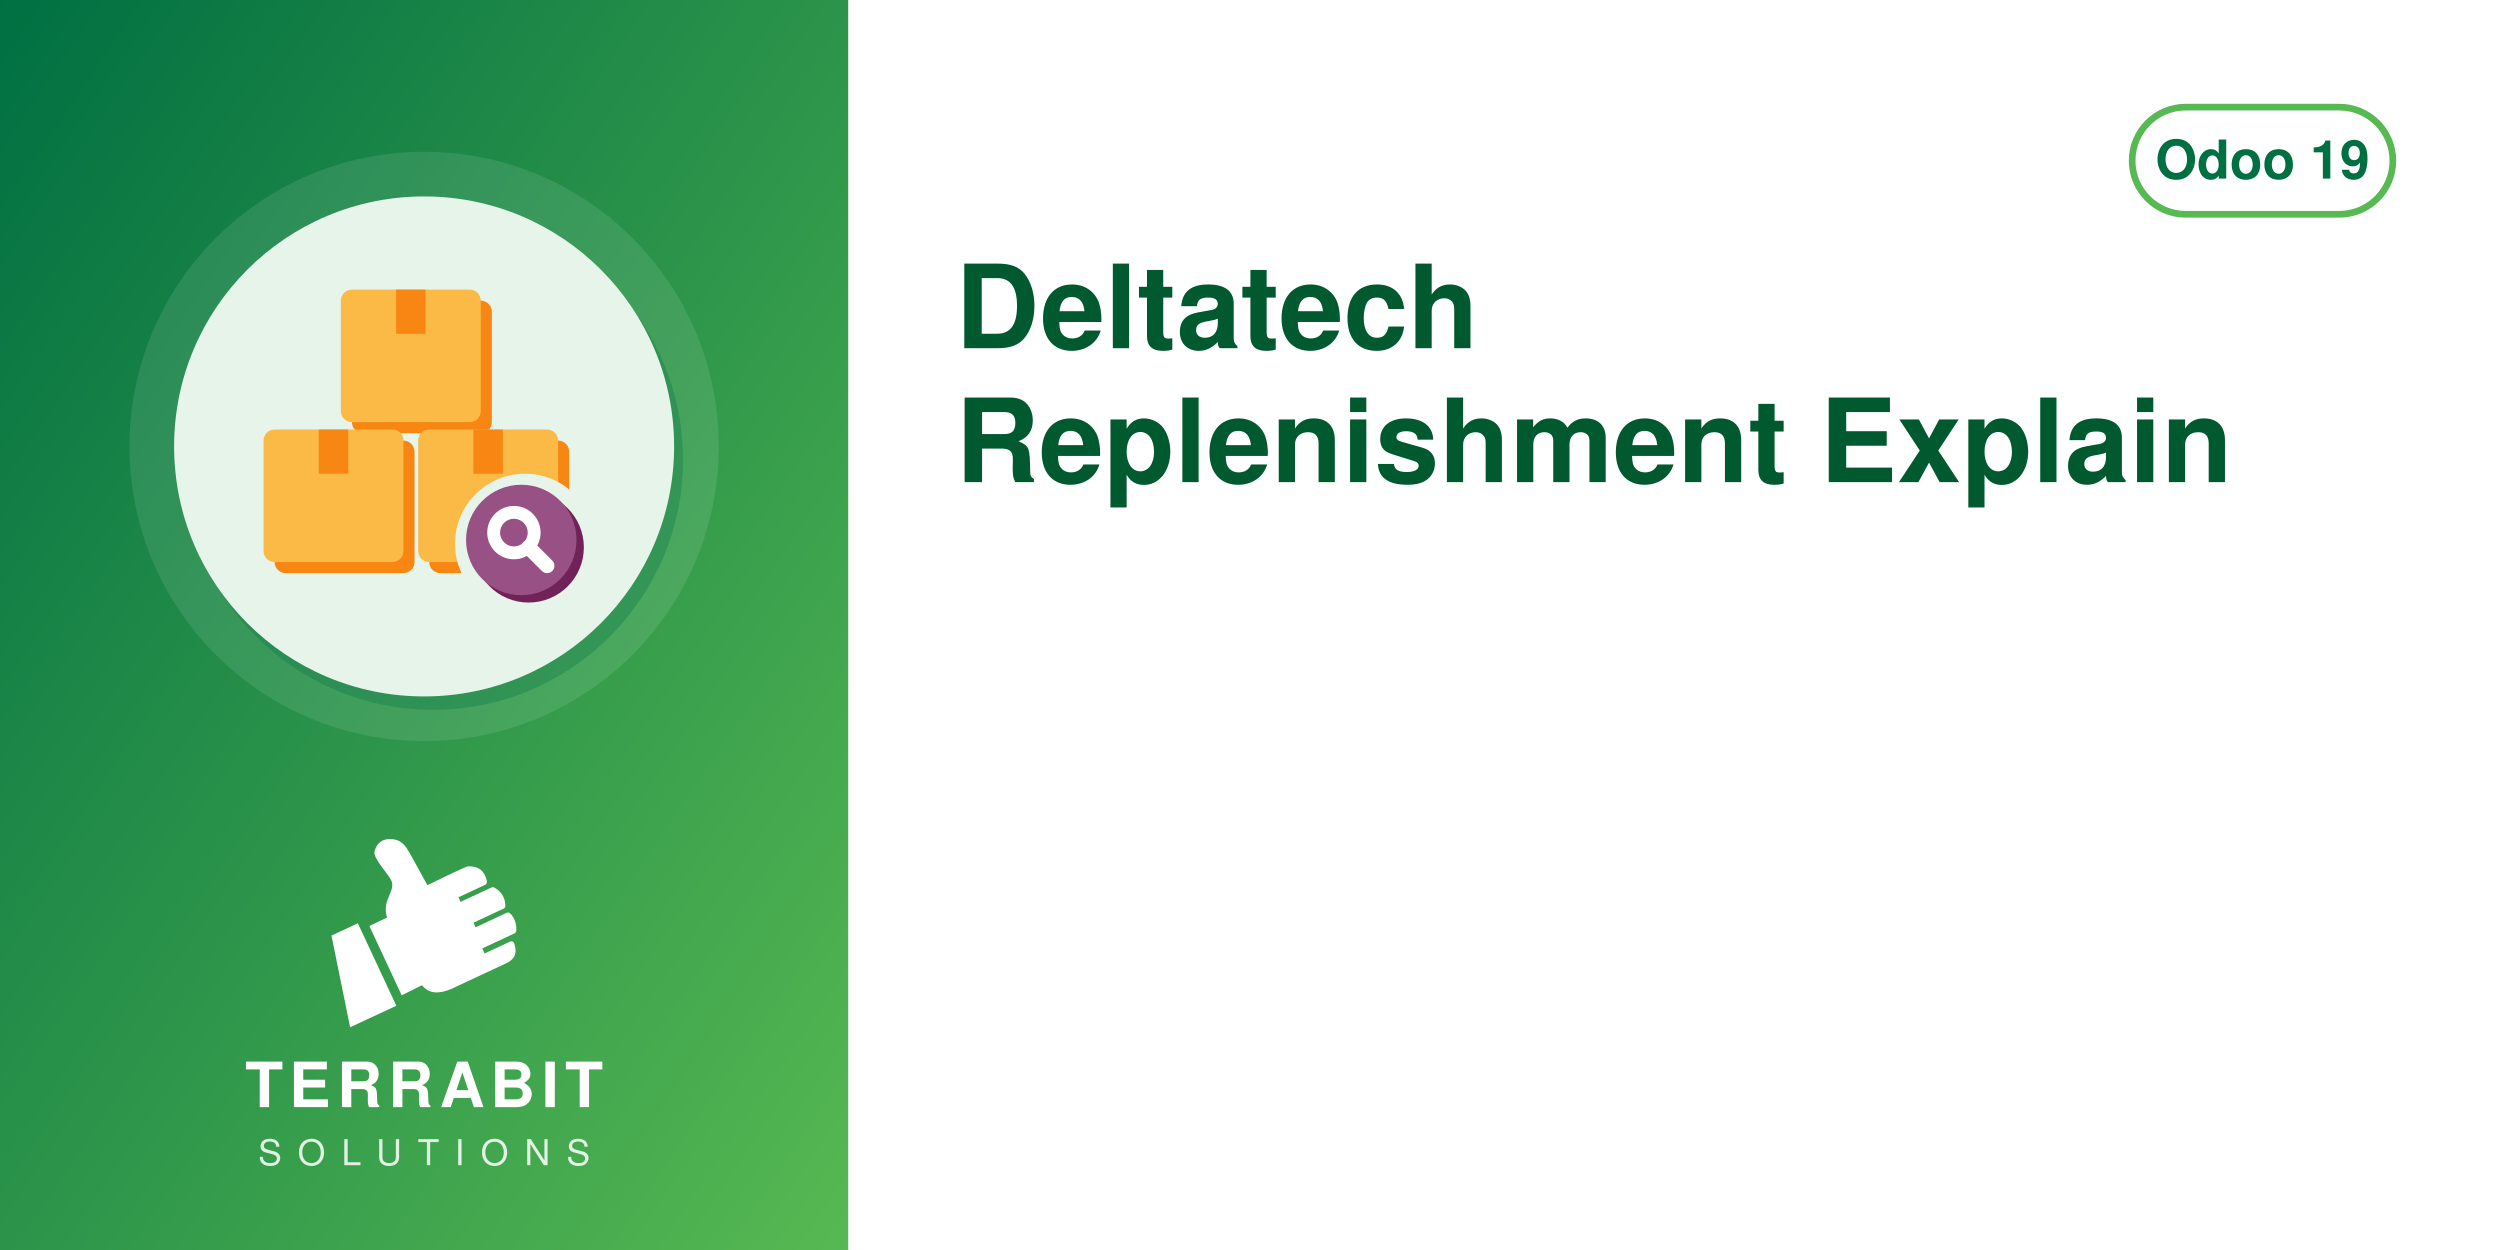
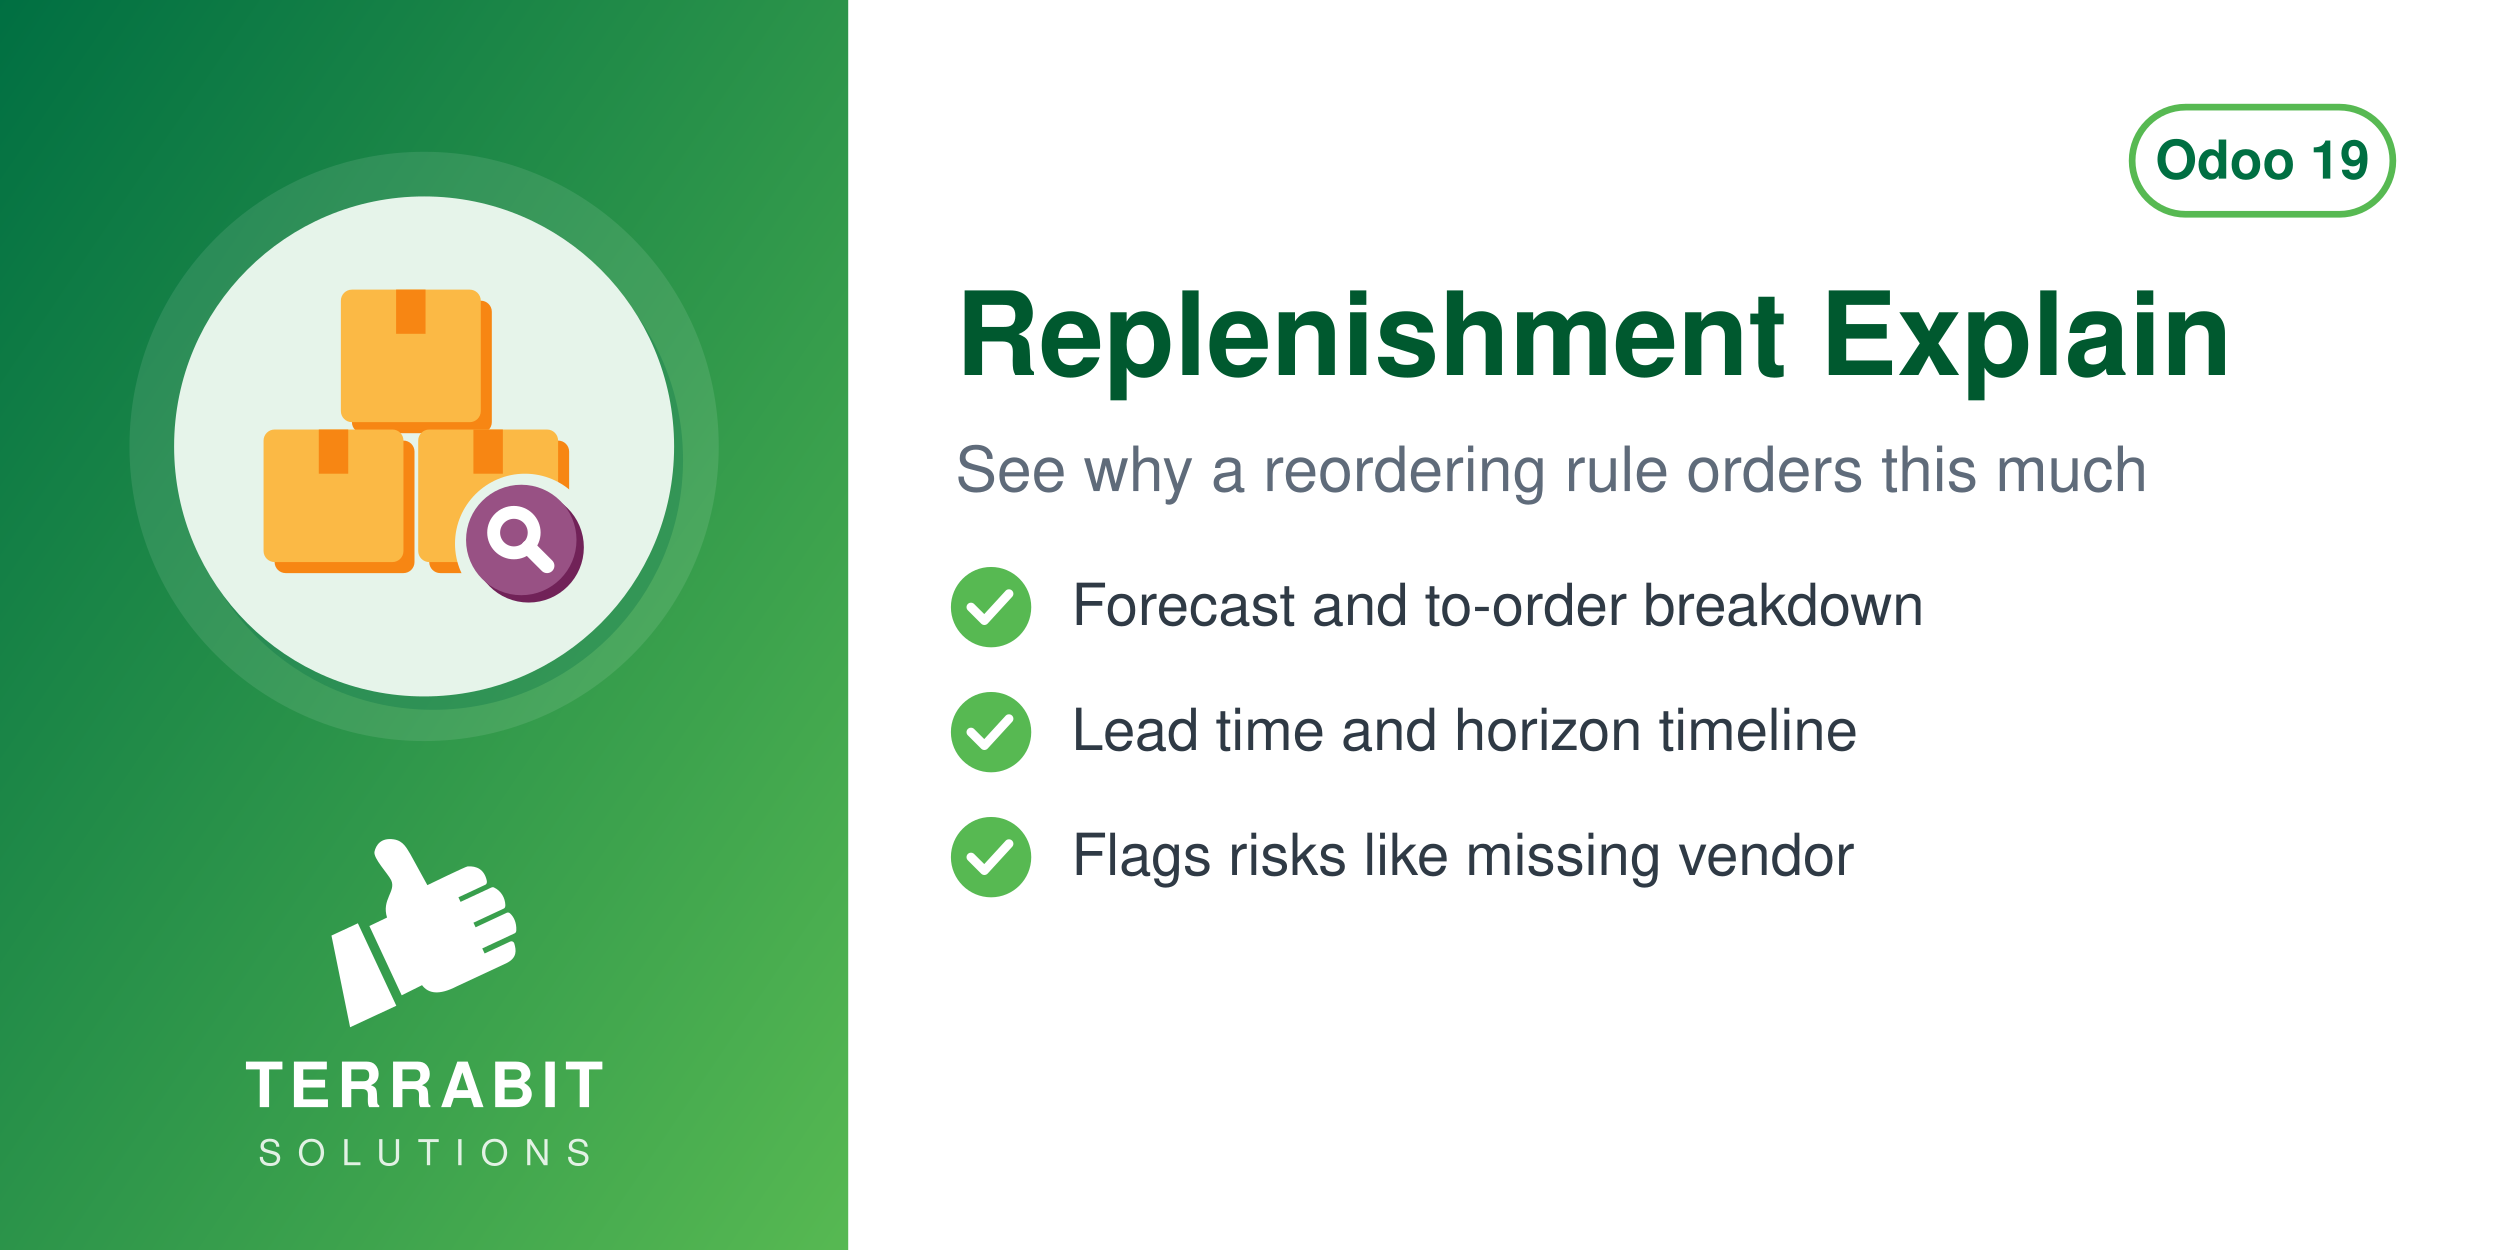
<svg xmlns="http://www.w3.org/2000/svg" width="560" height="280" viewBox="0 0 560 280">
  <defs>
    <linearGradient id="g" x1="0" y1="0" x2="1" y2="1">
      <stop offset="0" stop-color="#006F42" />
      <stop offset="1" stop-color="#57B952" />
    </linearGradient>
  </defs>
  <rect width="560" height="280" fill="#FFFFFF" />
  <rect width="190" height="280" fill="url(#g)" />
  <circle cx="95.0" cy="100" r="66" fill="white" opacity="0.10" />
  <circle cx="97.0" cy="103" r="56" fill="#006F42" opacity="0.30" />
  <circle cx="95.0" cy="100" r="56" fill="#E6F4EA" />
  <svg x="54.0" y="59.0" width="82" height="82" viewBox="0 0 100 100" preserveAspectRatio="xMidYMid meet">
    <g transform="translate(0.11,-0.88) scale(1.0057)">
      <defs>
        <mask id="mi-cut" maskUnits="userSpaceOnUse" x="-20" y="-20" width="140" height="140">
          <rect x="-20" y="-20" width="140" height="140" fill="#fff" />
          <circle cx="77" cy="77" r="19" fill="#000" />
        </mask>
      </defs>
      <g mask="url(#mi-cut)">
        <g transform="translate(3,3)" fill="#F78613">
          <rect x="6" y="46" width="38" height="36" rx="3" />
          <rect x="48" y="46" width="38" height="36" rx="3" />
          <rect x="27" y="8" width="38" height="36" rx="3" />
        </g>
        <g fill="#FBB945">
          <rect x="6" y="46" width="38" height="36" rx="3" />
          <rect x="48" y="46" width="38" height="36" rx="3" />
          <rect x="27" y="8" width="38" height="36" rx="3" />
        </g>
        <g fill="#F78613">
          <rect x="21" y="46" width="8" height="12" />
          <rect x="63" y="46" width="8" height="12" />
          <rect x="42" y="8" width="8" height="12" />
        </g>
      </g>
      <circle cx="78" cy="78" r="15" fill="#712258" />
      <circle cx="76" cy="76" r="15" fill="#985184" />
      <circle cx="74" cy="74" r="5.5" fill="none" stroke="#FFFFFF" stroke-width="3.5" stroke-linecap="round" stroke-linejoin="round" />
      <path d="M78,78 l5,5" fill="none" stroke="#FFFFFF" stroke-width="4" stroke-linecap="round" stroke-linejoin="round" />
    </g>
  </svg>
  <svg x="72.0" y="186" width="46" height="46" viewBox="4045 2535 3400 3400" preserveAspectRatio="xMidYMid meet">
    <path fill="#FFFFFF" d="M4648.32 4073.59l636.59 1365.17 -765.09 355.96 -308.63 -1517.87 437.13 -203.26zm725.61 1192.32l336.75 -167.88c105.65,140.85 282.69,170.72 576.82,18.8l819.92 -382.33c181.4,-90.13 164.26,-214.57 130.07,-328.43 -4.28,-14.25 -13.68,-24.81 -27.34,-30.7 -13.67,-5.89 -27.61,-5.11 -41.09,1.18l-422.32 196.93 -39.04 -83.72 538.07 -250.91c16.64,-7.76 24.7,-27.69 25.58,-46.04 6.48,-134.33 -44.36,-230.89 -105.84,-285.23 -15.2,-13.44 -35.71,-15.59 -54.12,-7l-513.92 239.64 -35.6 -76.34 506.31 -236.1c17.69,-8.25 22.52,-36.93 21.83,-56.45 -4.1,-117.31 -67.62,-232.74 -187.72,-290.66 -13.94,-6.72 -28.64,-6.36 -42.69,0.19l-511.21 238.38 -35.37 -75.86 448.98 -209.36c20.44,-9.53 25.81,-42.28 21.02,-64.32 -41.02,-189.07 -167.92,-247.8 -318.14,-237.87 -29.39,1.94 -589.86,273.16 -665.95,310.54l-281.84 -513.57c-59.06,-93.13 -112.7,-221.7 -276.47,-245.13 -211.24,-30.22 -291.56,94.38 -316.89,203.13 -25.32,108.75 223.84,365.99 276.05,473.69 85.52,184.27 -161.86,318.11 -68.41,617.99l-292.54 139.94 535.09 1147.51z" />
  </svg>
  <text x="95.0" y="248" text-anchor="middle" font-family="Helvetica,Arial,sans-serif" font-size="14" font-weight="800" letter-spacing="1.4" fill="white">TERRABIT</text>
  <text x="95.0" y="261" text-anchor="middle" font-family="Helvetica,Arial,sans-serif" font-size="8" font-weight="500" letter-spacing="3.6" fill="white" opacity="0.85">SOLUTIONS</text>
  <g>
    <rect x="477.6" y="24" width="58.4" height="24" rx="12" fill="none" stroke="#57B952" stroke-width="1.5" />
    <text x="506.8" y="40" text-anchor="middle" font-family="Helvetica,Arial,sans-serif" font-size="12" font-weight="700" fill="#006F42">Odoo 19</text>
  </g>
-   <text x="214" y="78" font-family="Helvetica,Arial,sans-serif" font-size="26" font-weight="700" fill="#00592F">Deltatech</text>
-   <text x="214" y="108" font-family="Helvetica,Arial,sans-serif" font-size="26" font-weight="700" fill="#00592F">Replenishment Explain</text>
+   <text x="214" y="84" font-family="Helvetica,Arial,sans-serif" font-size="26" font-weight="700" fill="#00592F">Replenishment Explain</text>
+   <text x="214" y="110" font-family="Helvetica,Arial,sans-serif" font-size="14" fill="#5F6B7A">See why a reordering rule orders this much</text>
+   <circle cx="222" cy="136" r="9" fill="#57B952" />
+   <path d="M217.5 136 l3 3 l5.5 -6" fill="none" stroke="white" stroke-width="2" stroke-linecap="round" stroke-linejoin="round" />
+   <text x="240" y="140" font-family="Helvetica,Arial,sans-serif" font-size="13" fill="#2F3A45">Forecast and to-order breakdown</text>
+   <circle cx="222" cy="164" r="9" fill="#57B952" />
+   <path d="M217.5 164 l3 3 l5.5 -6" fill="none" stroke="white" stroke-width="2" stroke-linecap="round" stroke-linejoin="round" />
+   <text x="240" y="168" font-family="Helvetica,Arial,sans-serif" font-size="13" fill="#2F3A45">Lead time and horizon timeline</text>
+   <circle cx="222" cy="192" r="9" fill="#57B952" />
+   <path d="M217.5 192 l3 3 l5.5 -6" fill="none" stroke="white" stroke-width="2" stroke-linecap="round" stroke-linejoin="round" />
+   <text x="240" y="196" font-family="Helvetica,Arial,sans-serif" font-size="13" fill="#2F3A45">Flags risks like missing vendor</text>
</svg>
